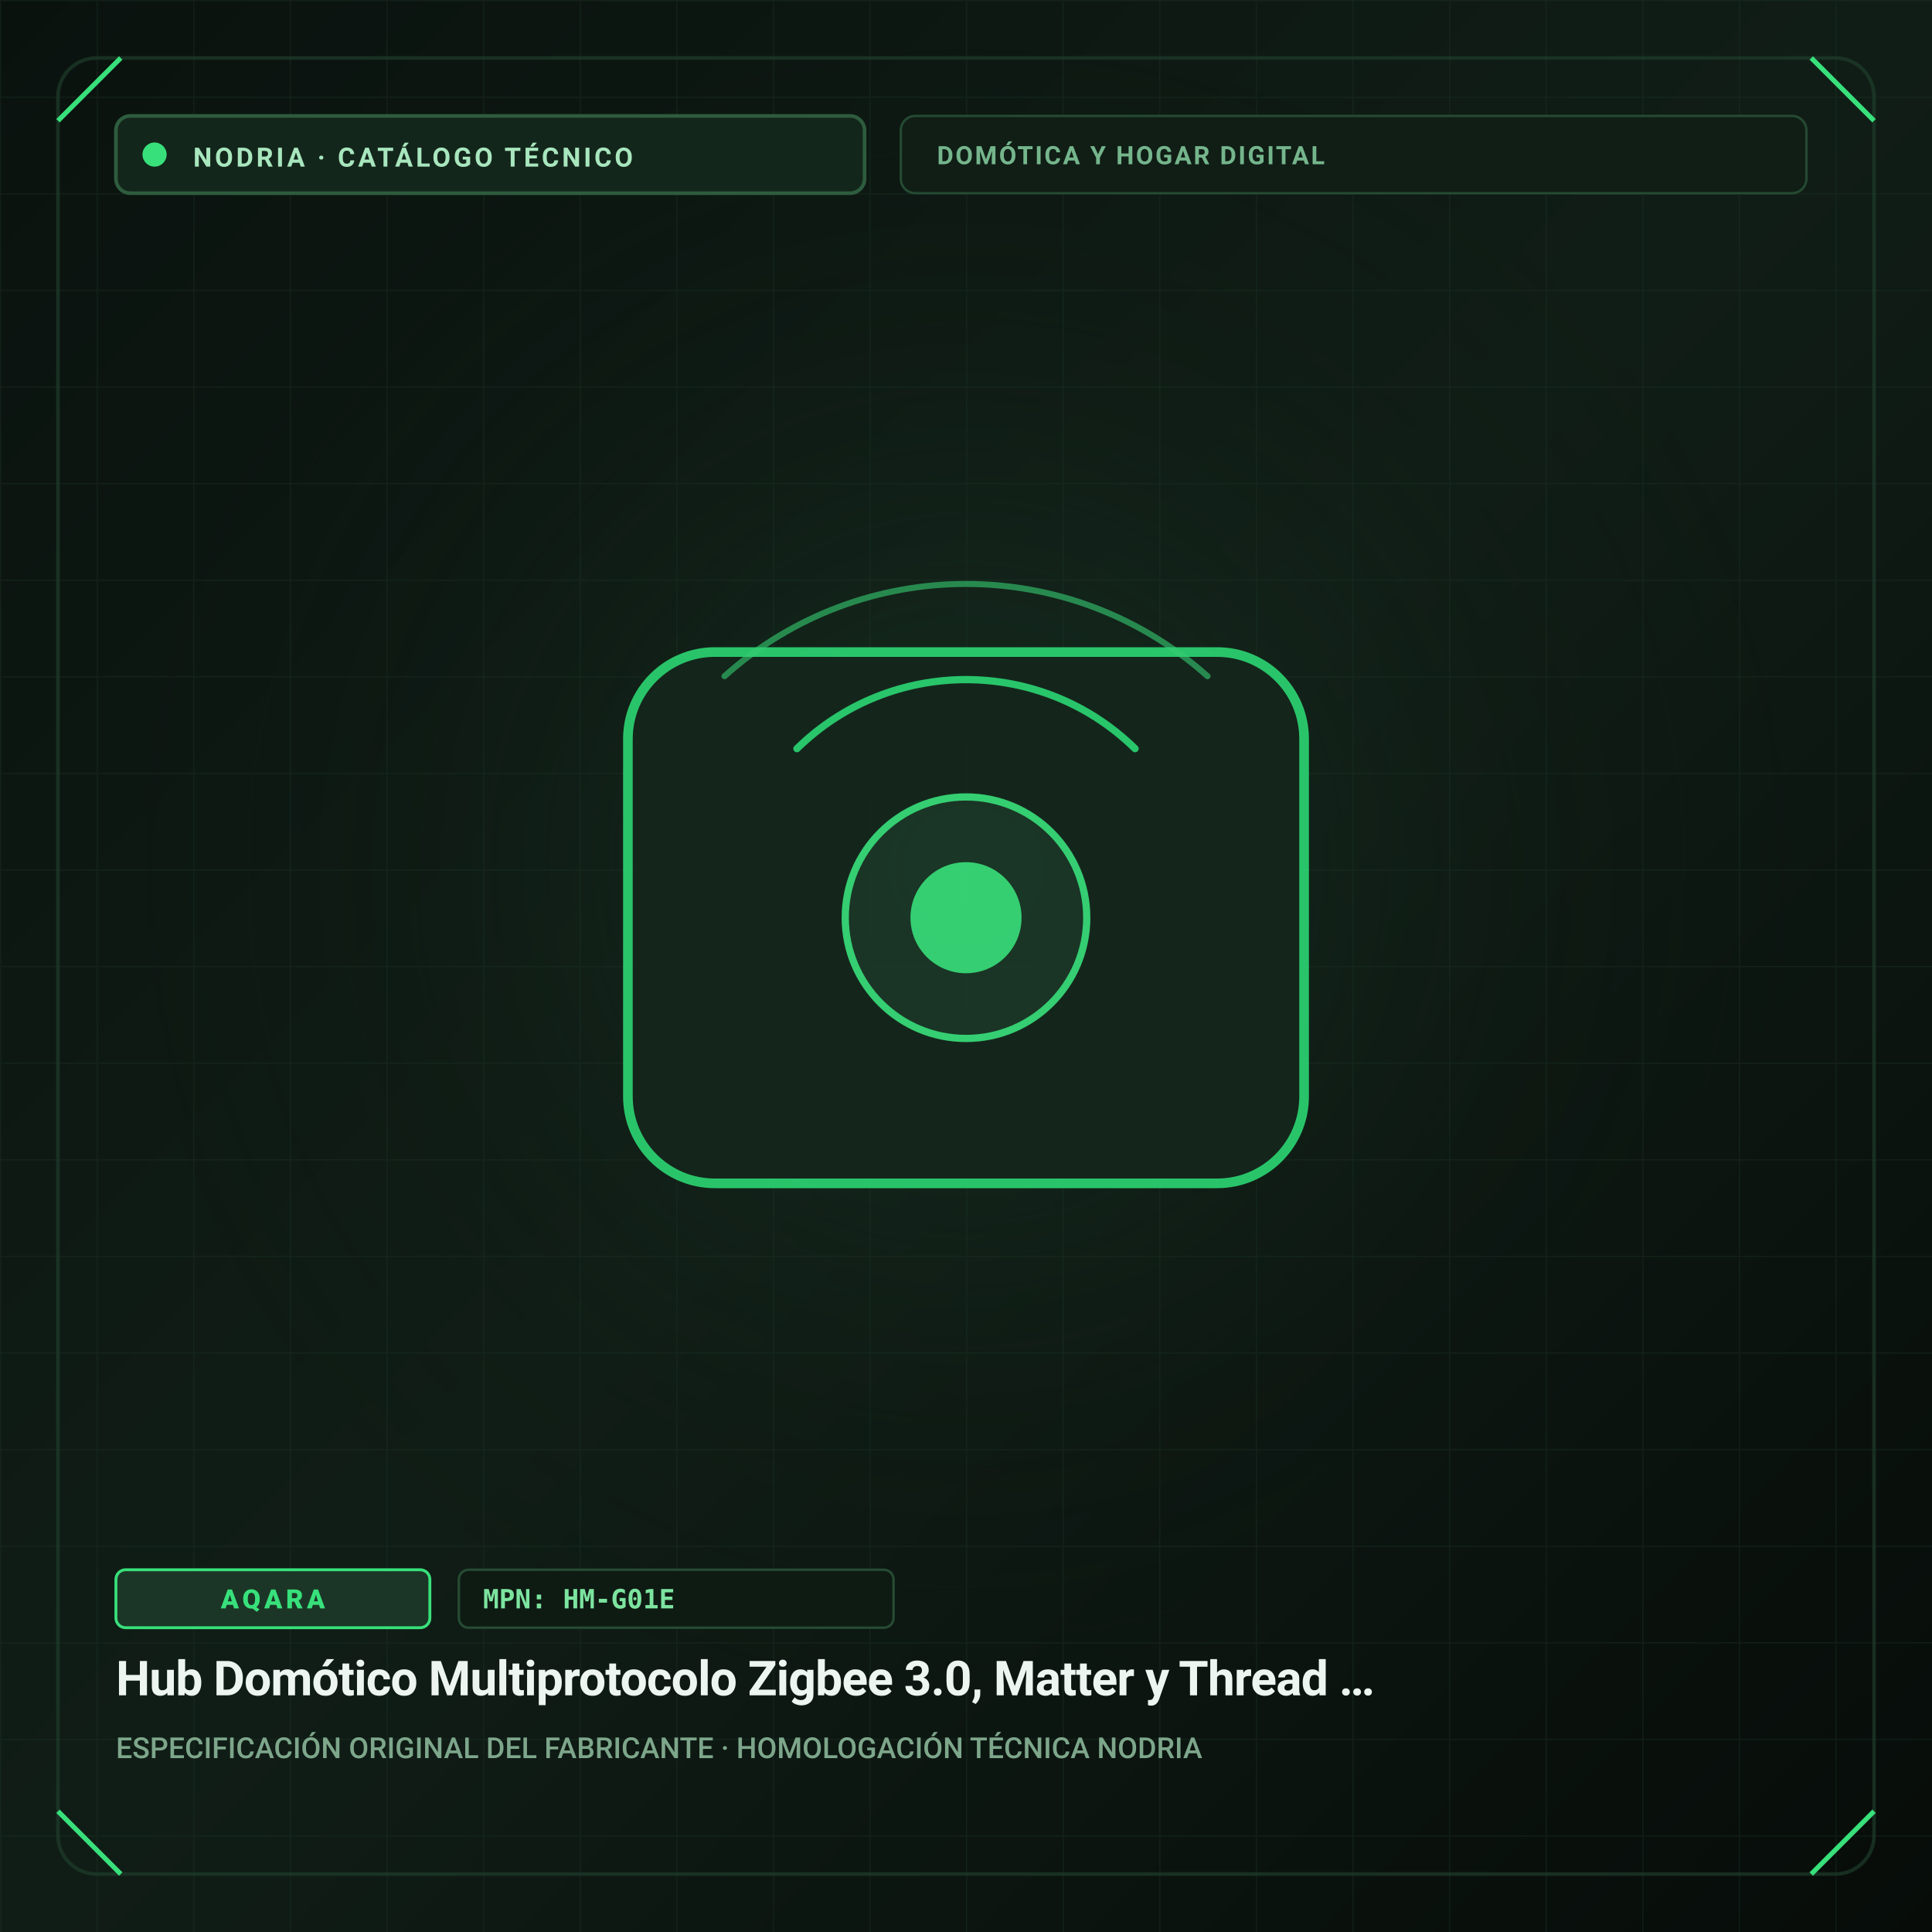
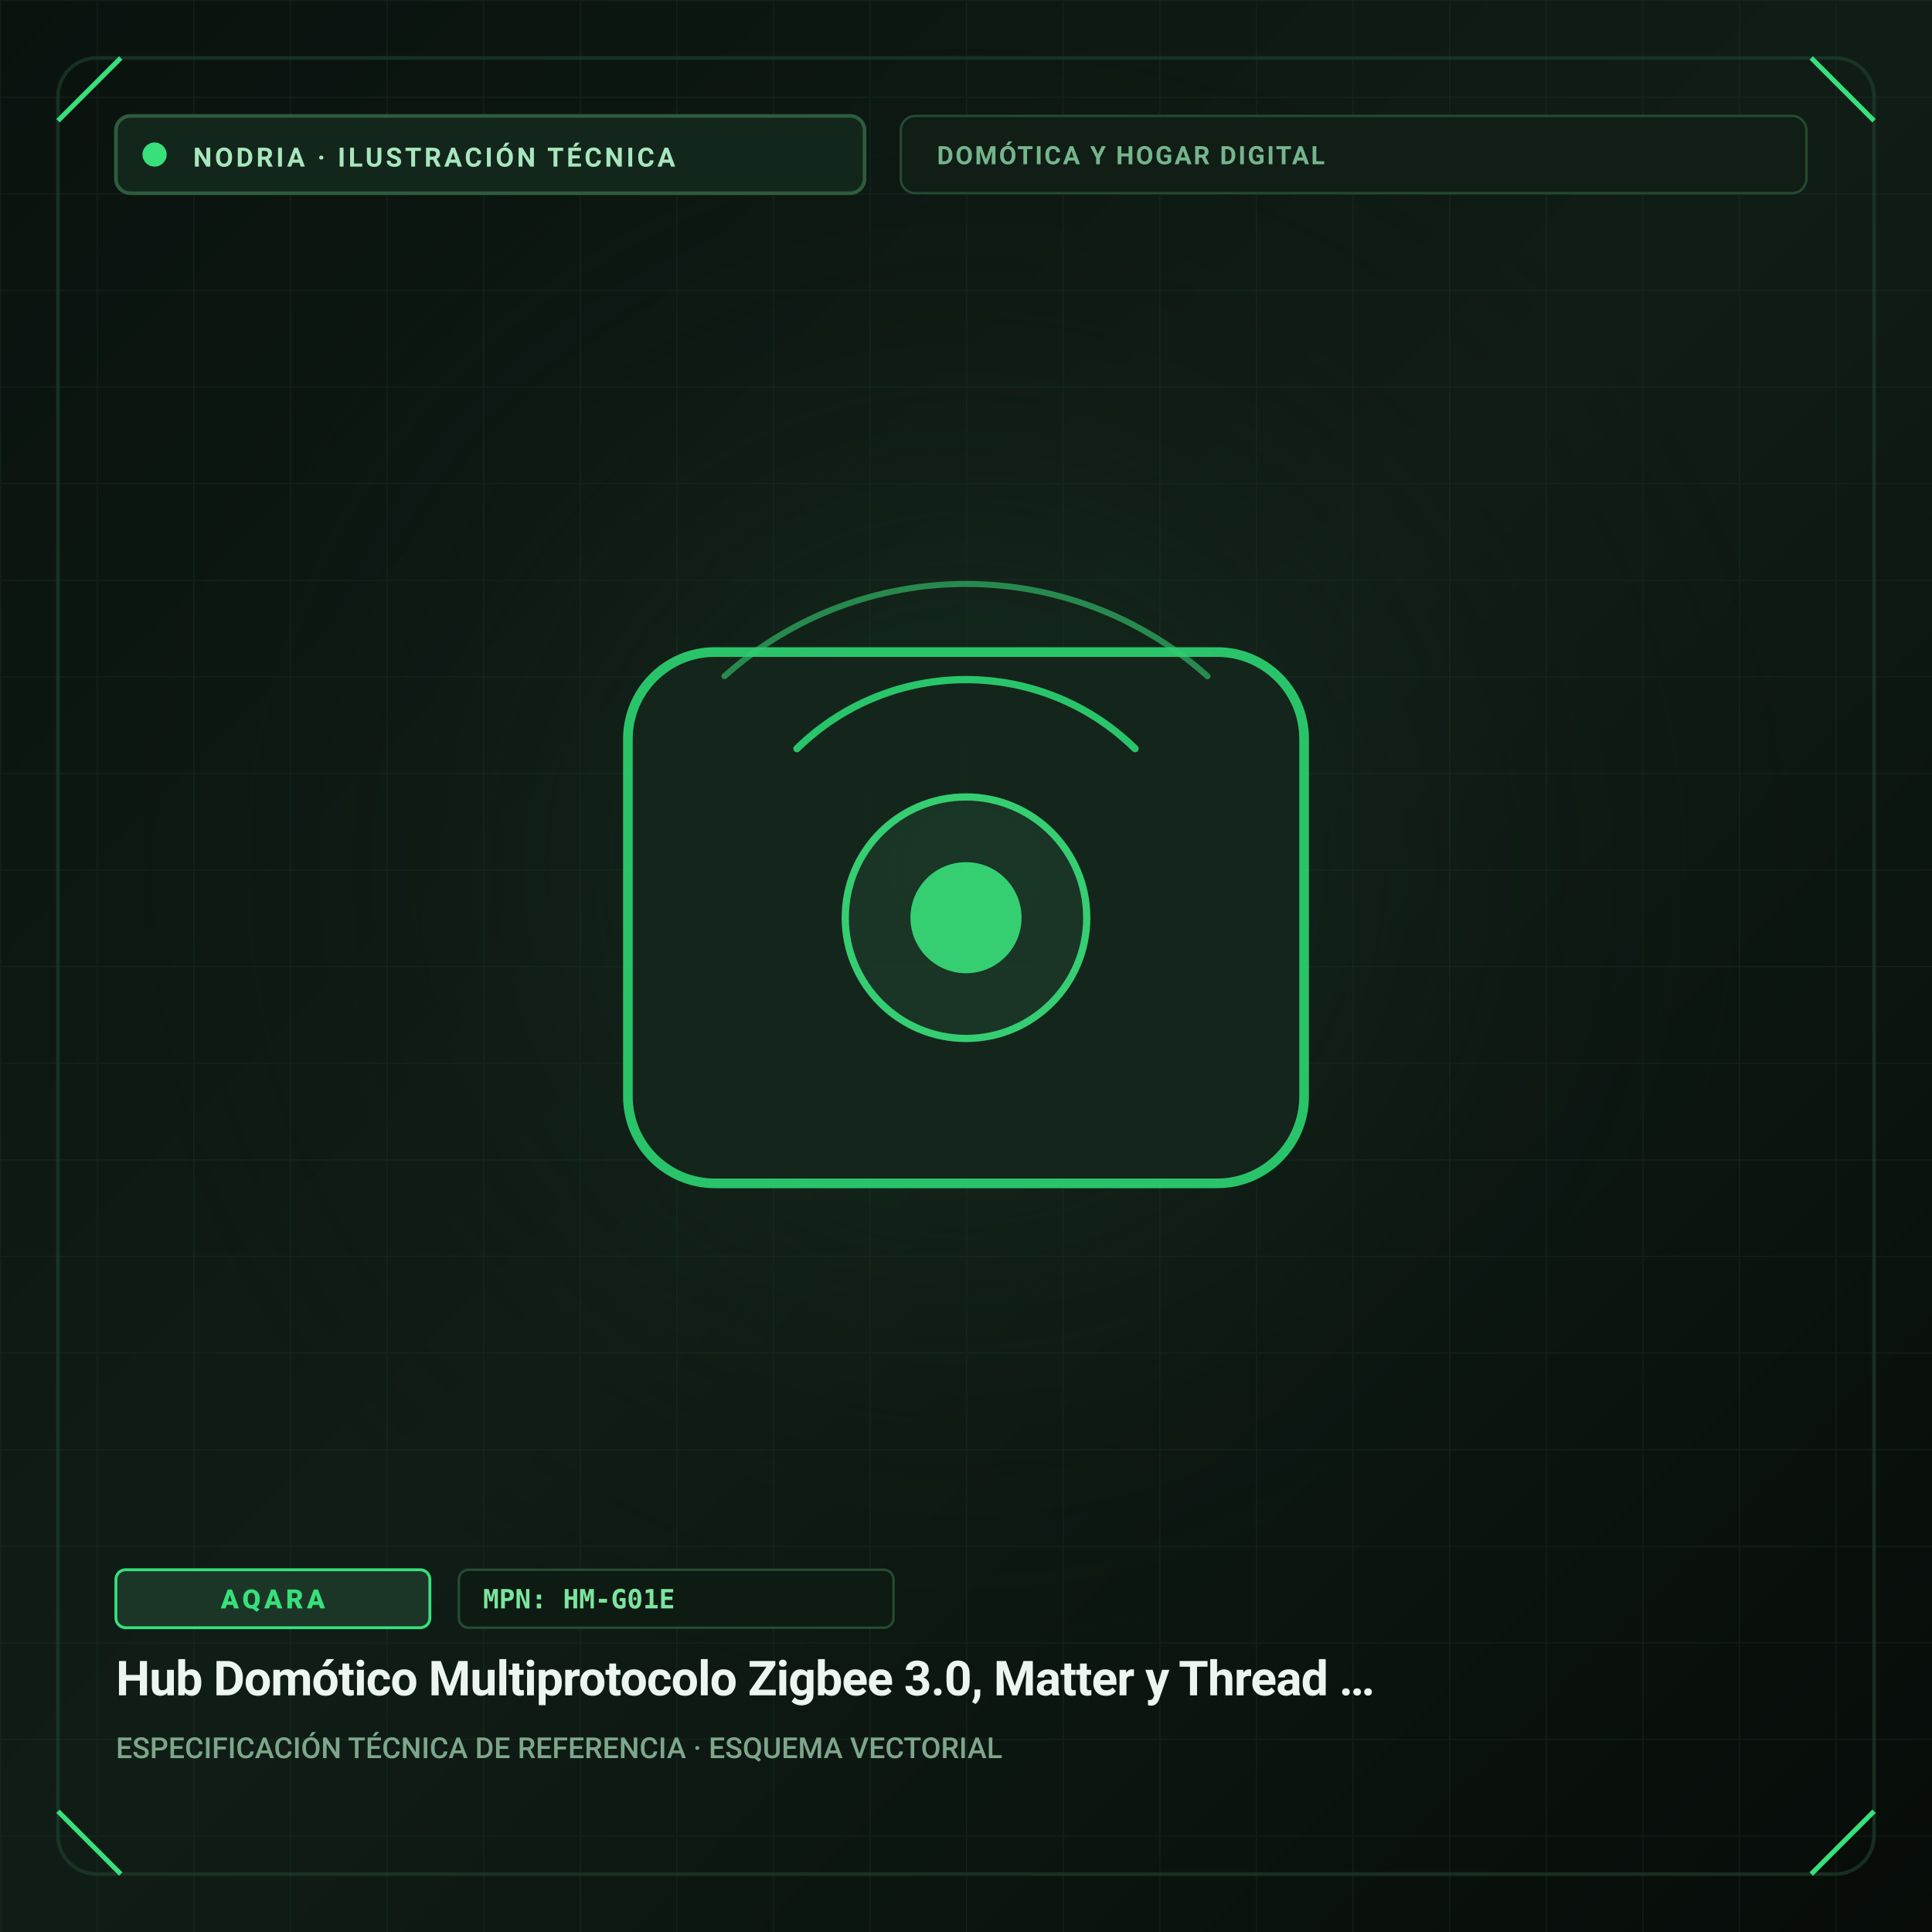
<svg xmlns="http://www.w3.org/2000/svg" viewBox="0 0 800 800" width="800" height="800">
  <defs>
    <linearGradient id="bg-grad" x1="0%" y1="0%" x2="100%" y2="100%">
      <stop offset="0%" stop-color="#0a120e" />
      <stop offset="50%" stop-color="#101d16" />
      <stop offset="100%" stop-color="#070c09" />
    </linearGradient>
    <radialGradient id="center-glow" cx="50%" cy="45%" r="45%">
      <stop offset="0%" stop-color="#234c34" stop-opacity="0.45" />
      <stop offset="70%" stop-color="#101e16" stop-opacity="0.1" />
      <stop offset="100%" stop-color="#0a120e" stop-opacity="0" />
    </radialGradient>
    <pattern id="tech-grid" width="40" height="40" patternUnits="userSpaceOnUse">
      <path d="M 40 0 L 0 0 0 40" fill="none" stroke="#1d3829" stroke-width="1" stroke-opacity="0.35" />
    </pattern>
  </defs>
  <rect width="800" height="800" fill="url(#bg-grad)" />
  <rect width="800" height="800" fill="url(#center-glow)" />
  <rect width="800" height="800" fill="url(#tech-grid)" />
  <rect x="24" y="24" width="752" height="752" rx="16" fill="none" stroke="#1f3d2b" stroke-width="1.5" stroke-opacity="0.7" />
  <line x1="24" y1="50" x2="50" y2="24" stroke="#38e07b" stroke-width="2" />
  <line x1="776" y1="50" x2="750" y2="24" stroke="#38e07b" stroke-width="2" />
  <line x1="24" y1="750" x2="50" y2="776" stroke="#38e07b" stroke-width="2" />
  <line x1="776" y1="750" x2="750" y2="776" stroke="#38e07b" stroke-width="2" />
  <g transform="translate(48, 48)">
    <rect x="0" y="0" width="310" height="32" rx="6" fill="#13261b" stroke="#2e5c3e" stroke-width="1.5" />
    <circle cx="16" cy="16" r="5" fill="#38e07b" />
-     <text x="32" y="21" font-family="-apple-system, BlinkMacSystemFont, 'Segoe UI', Roboto, sans-serif" font-size="11" font-weight="700" fill="#a8e6be" letter-spacing="1.2">NODRIA · CATÁLOGO TÉCNICO</text>
+     <text x="32" y="21" font-family="-apple-system, BlinkMacSystemFont, 'Segoe UI', Roboto, sans-serif" font-size="11" font-weight="700" fill="#a8e6be" letter-spacing="1.2">NODRIA · ILUSTRACIÓN TÉCNICA</text>
    <rect x="325" y="0" width="375" height="32" rx="6" fill="#101e16" stroke="#254a32" stroke-width="1" />
    <text x="340" y="20" font-family="-apple-system, BlinkMacSystemFont, 'Segoe UI', Roboto, sans-serif" font-size="10.5" font-weight="600" fill="#75b58c" letter-spacing="0.8">DOMÓTICA Y HOGAR DIGITAL</text>
  </g>
  <g id="product-schematic">
    <g stroke="#38e07b" stroke-width="2" fill="none" opacity="0.9">
      <rect x="260" y="270" width="280" height="220" rx="36" fill="#14261c" stroke="#2bd673" stroke-width="4" />
      <circle cx="400" cy="380" r="50" stroke="#38e07b" stroke-width="3" fill="#1b3627" />
      <circle cx="400" cy="380" r="22" fill="#38e07b" />
      <path d="M 330,310 A 100,100 0 0,1 470,310" stroke="#2bd673" stroke-width="3" stroke-linecap="round" />
      <path d="M 300,280 A 150,150 0 0,1 500,280" stroke="#38e07b" stroke-width="2.5" stroke-linecap="round" opacity="0.6" />
    </g>
  </g>
  <g transform="translate(48, 650)">
    <rect x="0" y="0" width="130" height="24" rx="4" fill="#1b3626" stroke="#38e07b" stroke-width="1.2" />
    <text x="65" y="16" font-family="-apple-system, BlinkMacSystemFont, 'Segoe UI', Roboto, sans-serif" font-size="11" font-weight="800" fill="#38e07b" letter-spacing="1.5" text-anchor="middle">AQARA</text>
    <rect x="142" y="0" width="180" height="24" rx="4" fill="#0e1b13" stroke="#264c33" stroke-width="1" />
    <text x="152" y="16" font-family="'SF Mono', Consolas, Monaco, monospace" font-size="11" font-weight="600" fill="#7ce49f">MPN: HM-G01E</text>
    <text x="0" y="52" font-family="-apple-system, BlinkMacSystemFont, 'Segoe UI', Roboto, sans-serif" font-size="20" font-weight="700" fill="#ecf5ef" letter-spacing="-0.3">
      Hub Domótico Multiprotocolo Zigbee 3.0, Matter y Thread …
    </text>
    <text x="0" y="78" font-family="-apple-system, BlinkMacSystemFont, 'Segoe UI', Roboto, sans-serif" font-size="12" font-weight="500" fill="#7da68b">
-       ESPECIFICACIÓN ORIGINAL DEL FABRICANTE · HOMOLOGACIÓN TÉCNICA NODRIA
+       ESPECIFICACIÓN TÉCNICA DE REFERENCIA · ESQUEMA VECTORIAL
    </text>
  </g>
</svg>
